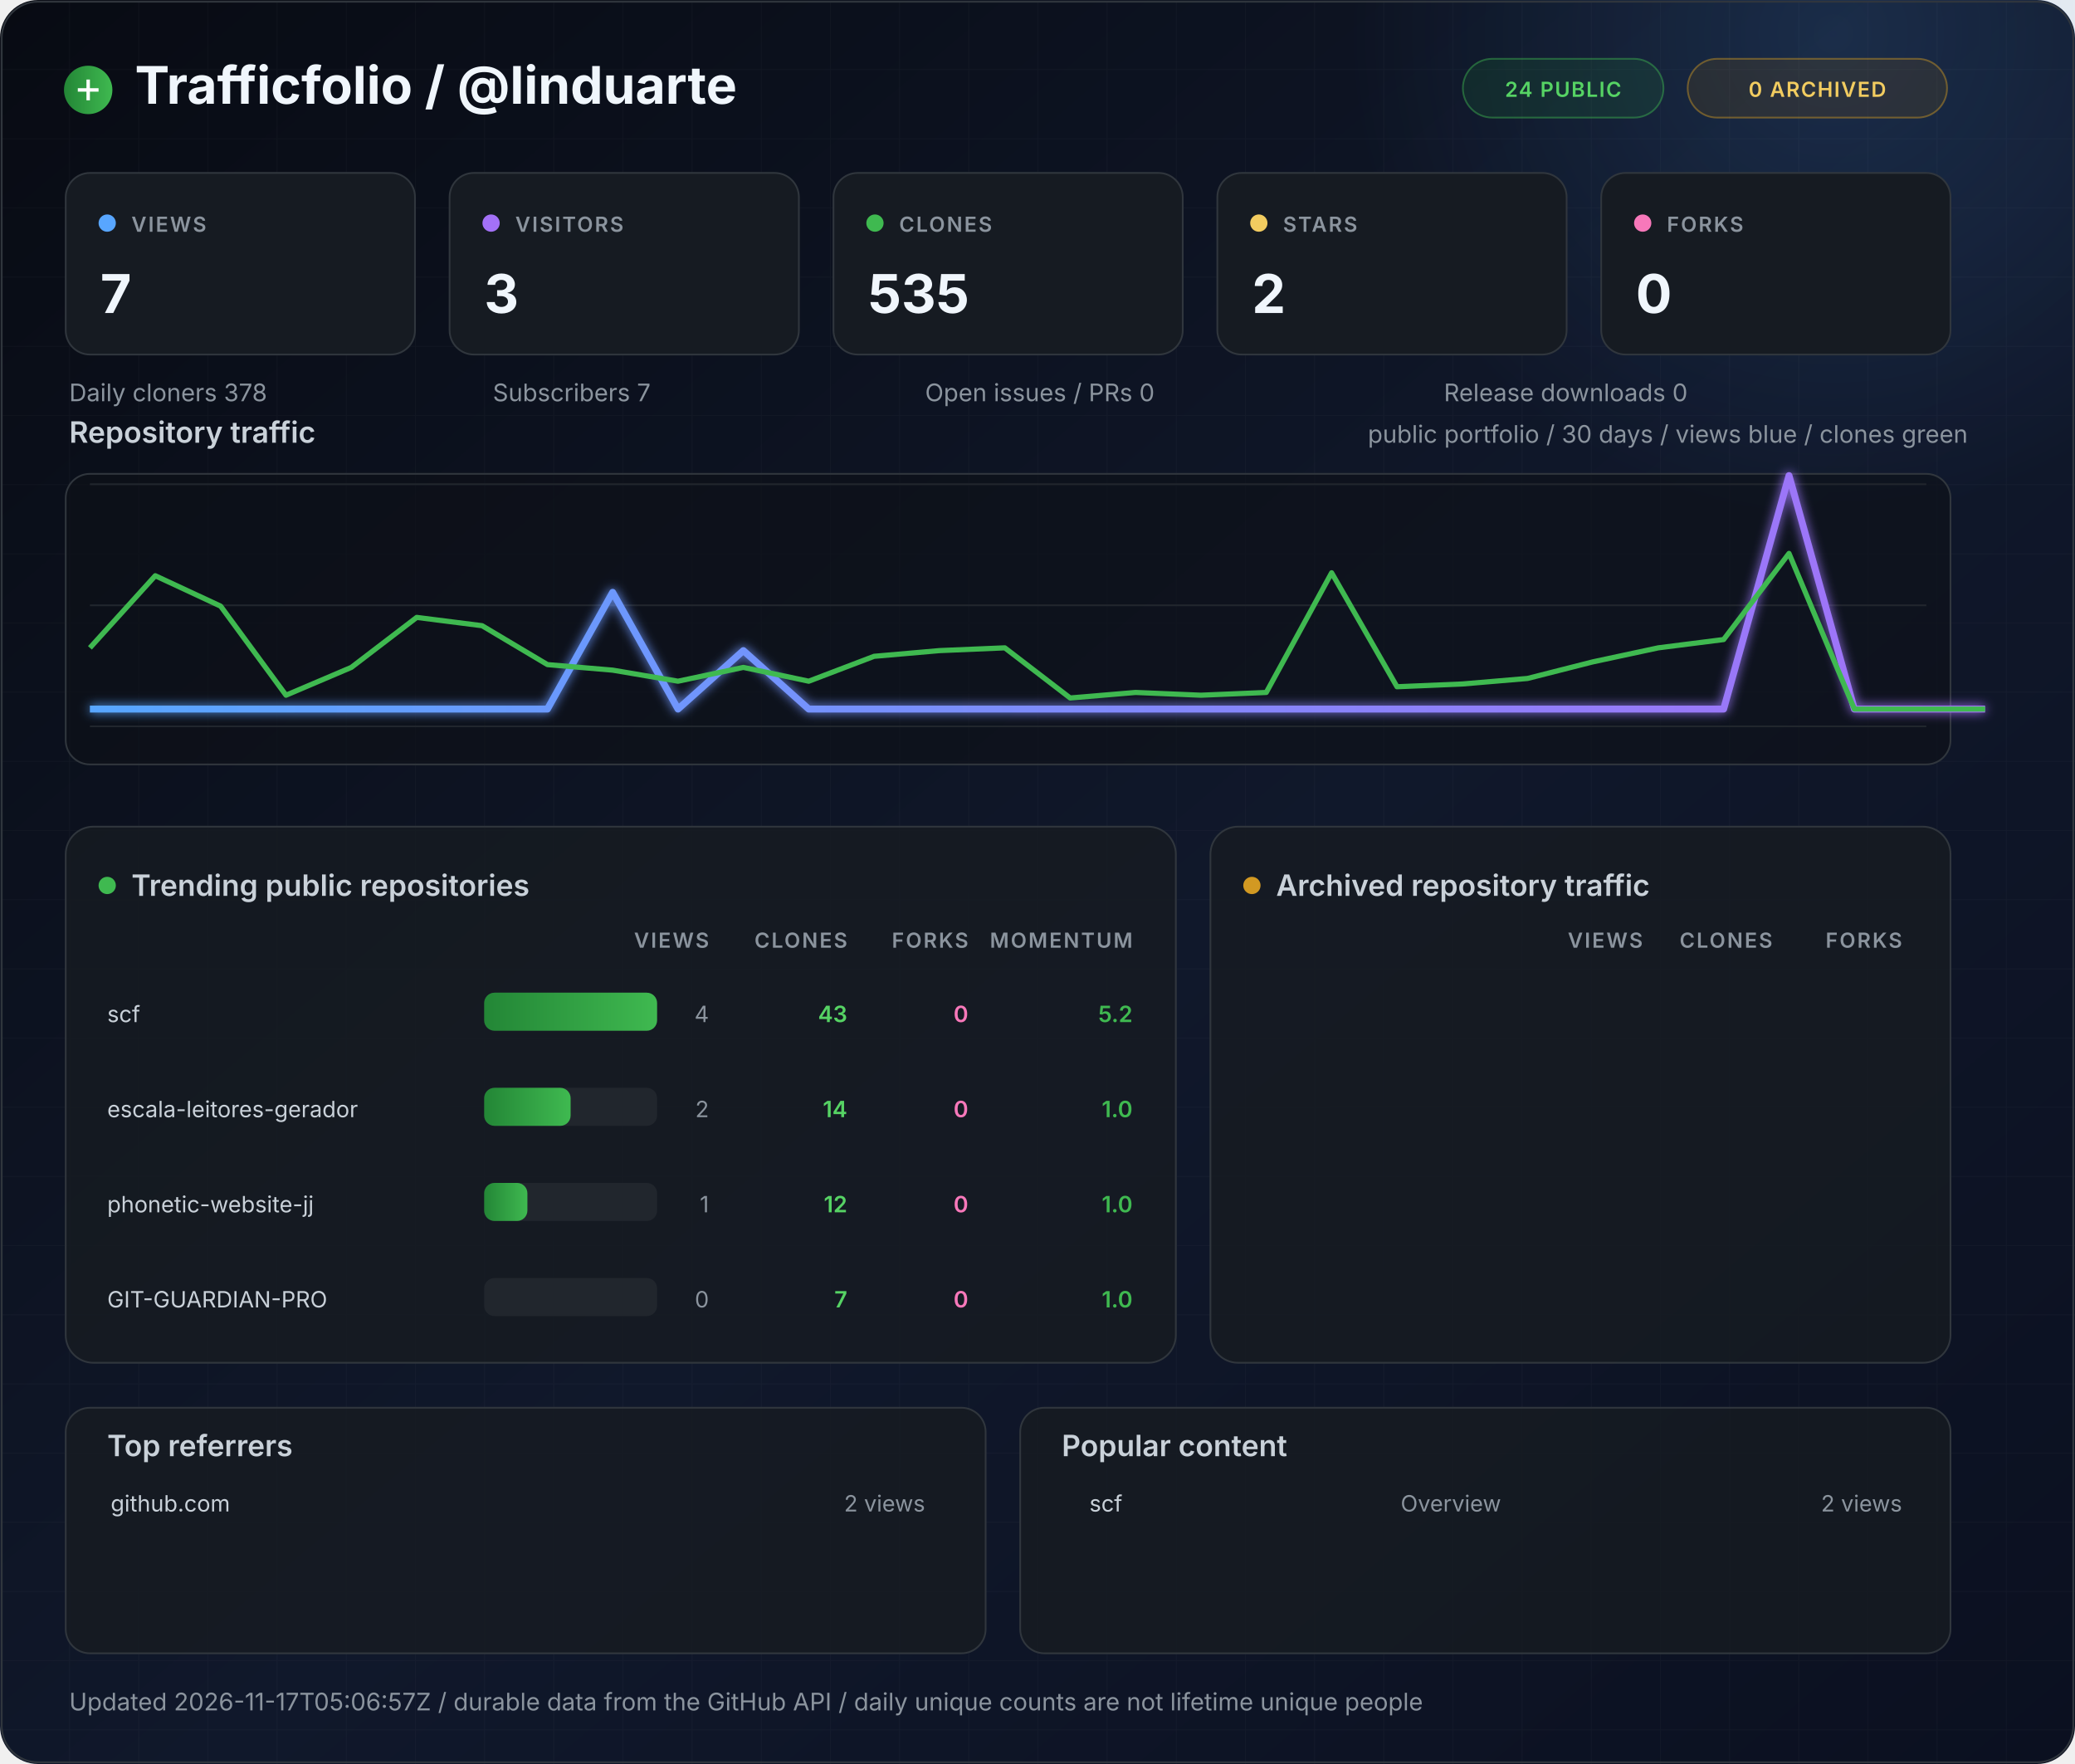
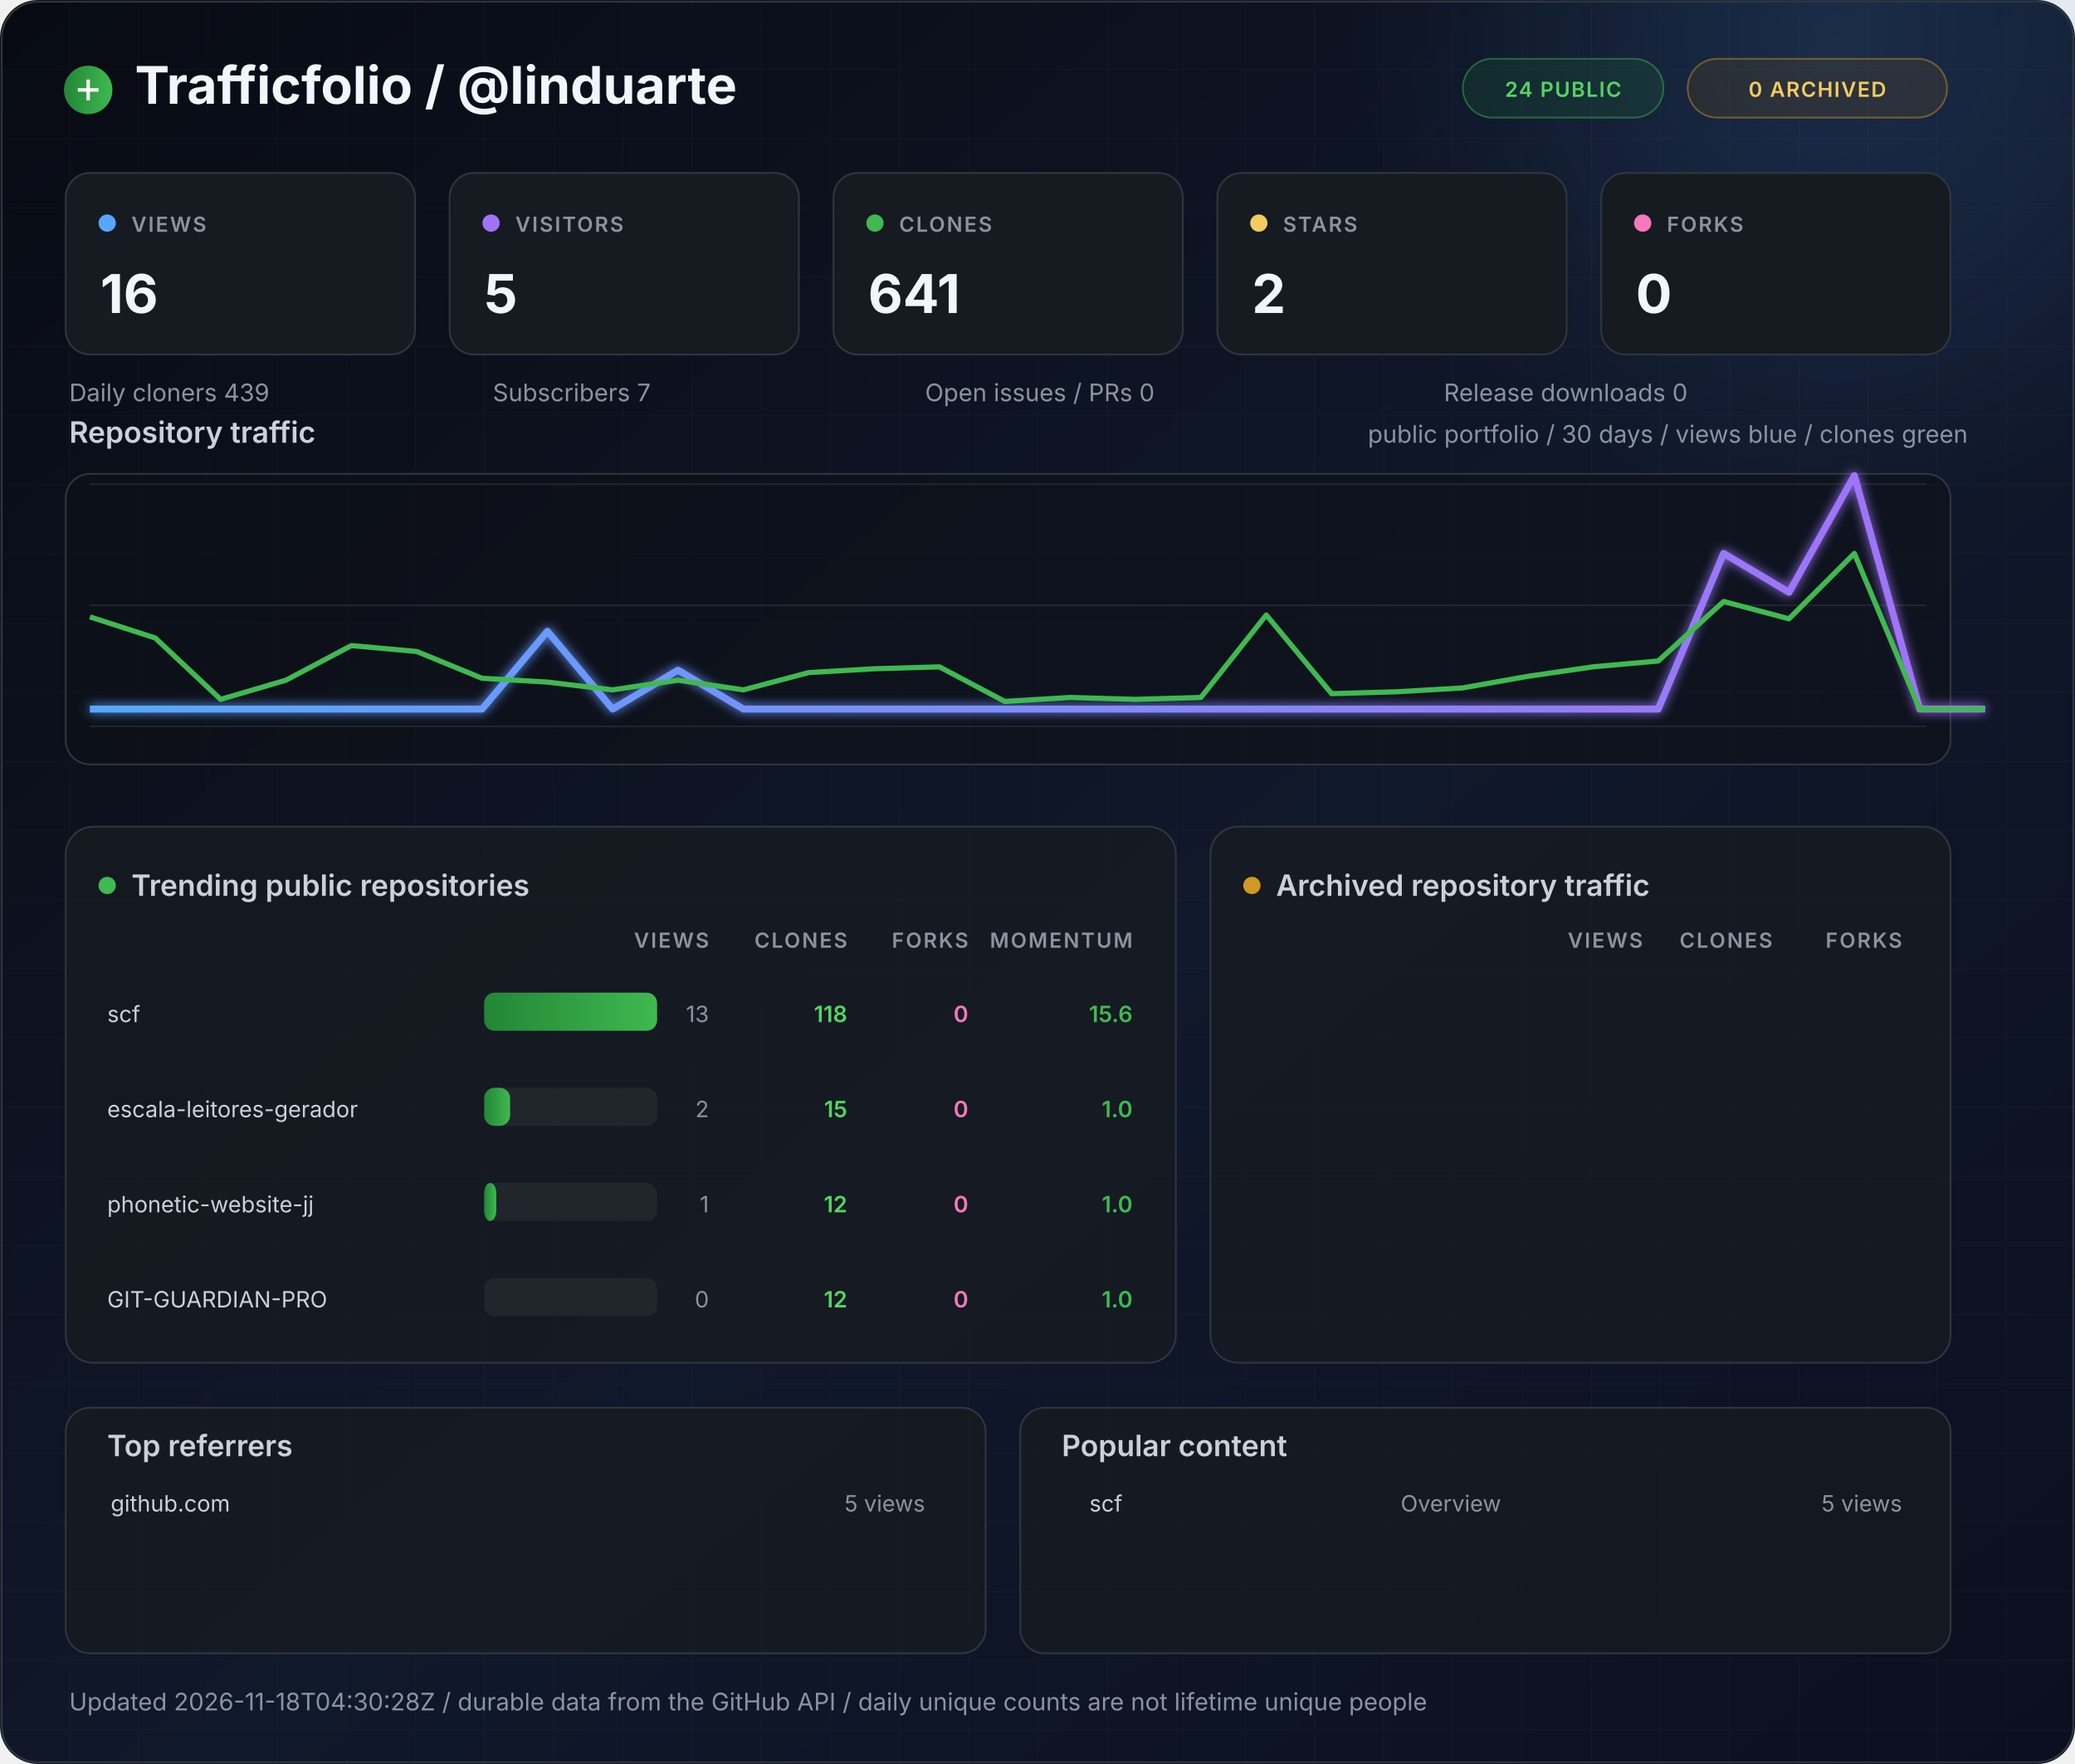
<svg xmlns="http://www.w3.org/2000/svg" width="1200" height="1020" viewBox="0 0 1200 1020" role="img" aria-label="Trafficfolio GitHub analytics dashboard for linduarte">
  <defs>
    <linearGradient id="bg" x1="0" y1="0" x2="1" y2="1">
      <stop stop-color="#080b13" />
      <stop offset=".55" stop-color="#10182b" />
      <stop offset="1" stop-color="#0b1020" />
    </linearGradient>
    <linearGradient id="line" x1="0" y1="0" x2="1" y2="0">
      <stop stop-color="#58a6ff" />
      <stop offset="1" stop-color="#a371f7" />
    </linearGradient>
    <linearGradient id="bar" x1="0" y1="0" x2="1" y2="0">
      <stop stop-color="#238636" />
      <stop offset="1" stop-color="#3fb950" />
    </linearGradient>
    <linearGradient id="archiveBar" x1="0" y1="0" x2="1" y2="0">
      <stop stop-color="#9e6a03" />
      <stop offset="1" stop-color="#f2cc60" />
    </linearGradient>
    <radialGradient id="ambient">
      <stop stop-color="#58a6ff" stop-opacity=".16" />
      <stop offset="1" stop-color="#58a6ff" stop-opacity="0" />
    </radialGradient>
    <pattern id="grid" width="40" height="40" patternUnits="userSpaceOnUse">
      <path d="M40 0H0V40" fill="none" stroke="#ffffff" stroke-opacity=".025" />
    </pattern>
    <filter id="glow">
      <feGaussianBlur stdDeviation="3" result="b" />
      <feMerge>
        <feMergeNode in="b" />
        <feMergeNode in="SourceGraphic" />
      </feMerge>
    </filter>
    <style>
    .title{font:750 30px -apple-system,BlinkMacSystemFont,"Segoe UI",sans-serif;fill:#f0f6fc}
    .subtitle{font:14px -apple-system,BlinkMacSystemFont,"Segoe UI",sans-serif;fill:#8b949e}
    .label{font:600 12px -apple-system,BlinkMacSystemFont,"Segoe UI",sans-serif;fill:#8b949e;letter-spacing:1px}
    .metric{font:700 31px -apple-system,BlinkMacSystemFont,"Segoe UI",sans-serif;fill:#f0f6fc}
    .section{font:600 17px -apple-system,BlinkMacSystemFont,"Segoe UI",sans-serif;fill:#c9d1d9}
    .repo,.value,.trend,.archive,.clone,.fork{font:13px -apple-system,BlinkMacSystemFont,"Segoe UI",sans-serif;fill:#c9d1d9}
    .value{fill:#8b949e} .trend{fill:#3fb950;font-weight:600} .archive{fill:#d29922}
    .clone{fill:#56d364;font-weight:600} .fork{fill:#f778ba;font-weight:600}
    .pill{font:600 12px -apple-system,BlinkMacSystemFont,"Segoe UI",sans-serif;letter-spacing:.7px}
  </style>
  </defs>
  <rect width="1200" height="1020" rx="22" fill="url(#bg)" />
  <rect width="1200" height="1020" rx="22" fill="url(#grid)" />
  <circle cx="1060" cy="20" r="280" fill="url(#ambient)" />
  <rect x="1" y="1" width="1198" height="1018" rx="21" fill="none" stroke="#30363d" />
  <circle cx="51" cy="52" r="14" fill="url(#bar)" />
  <path d="M45 52h12M51 46v12" stroke="#fff" stroke-width="2" />
  <text x="78" y="60" class="title">Trafficfolio / @linduarte</text>
  <rect x="846" y="34" width="116" height="34" rx="17" fill="#238636" fill-opacity=".16" stroke="#3fb950" stroke-opacity=".45" />
  <text x="904" y="56" text-anchor="middle" class="pill" fill="#56d364">24 PUBLIC</text>
  <rect x="976" y="34" width="150" height="34" rx="17" fill="#9e6a03" fill-opacity=".14" stroke="#d29922" stroke-opacity=".45" />
  <text x="1051" y="56" text-anchor="middle" class="pill" fill="#f2cc60">0 ARCHIVED</text>
  <rect x="38" y="100" width="202" height="105" rx="14" fill="#161b22" stroke="#30363d" />
  <circle cx="62" cy="129" r="5" fill="#58a6ff" />
  <text x="76" y="134" class="label">VIEWS</text>
-   <text x="58" y="181" class="metric">7</text>
+   <text x="58" y="181" class="metric">16</text>
  <rect x="260" y="100" width="202" height="105" rx="14" fill="#161b22" stroke="#30363d" />
  <circle cx="284" cy="129" r="5" fill="#a371f7" />
  <text x="298" y="134" class="label">VISITORS</text>
-   <text x="280" y="181" class="metric">3</text>
+   <text x="280" y="181" class="metric">5</text>
  <rect x="482" y="100" width="202" height="105" rx="14" fill="#161b22" stroke="#30363d" />
  <circle cx="506" cy="129" r="5" fill="#3fb950" />
  <text x="520" y="134" class="label">CLONES</text>
-   <text x="502" y="181" class="metric">535</text>
+   <text x="502" y="181" class="metric">641</text>
  <rect x="704" y="100" width="202" height="105" rx="14" fill="#161b22" stroke="#30363d" />
  <circle cx="728" cy="129" r="5" fill="#f2cc60" />
  <text x="742" y="134" class="label">STARS</text>
  <text x="724" y="181" class="metric">2</text>
  <rect x="926" y="100" width="202" height="105" rx="14" fill="#161b22" stroke="#30363d" />
  <circle cx="950" cy="129" r="5" fill="#f778ba" />
  <text x="964" y="134" class="label">FORKS</text>
  <text x="946" y="181" class="metric">0</text>
-   <text x="40" y="232" class="subtitle">Daily cloners 378</text>
+   <text x="40" y="232" class="subtitle">Daily cloners 439</text>
  <text x="285" y="232" class="subtitle">Subscribers 7</text>
  <text x="535" y="232" class="subtitle">Open issues / PRs 0</text>
  <text x="835" y="232" class="subtitle">Release downloads 0</text>
  <text x="40" y="256" class="section">Repository traffic</text>
  <text x="1138" y="256" text-anchor="end" class="subtitle">public portfolio / 30 days / views blue / clones green</text>
  <rect x="38" y="274" width="1090" height="168" rx="14" fill="#0d1117" fill-opacity=".62" stroke="#30363d" />
  <line x1="52" y1="420" x2="1114" y2="420" stroke="#21262d" />
  <line x1="52" y1="350" x2="1114" y2="350" stroke="#21262d" />
  <line x1="52" y1="280" x2="1114" y2="280" stroke="#21262d" />
-   <polyline points="52.0,410.0 89.8,410.0 127.6,410.0 165.4,410.0 203.2,410.0 241.0,410.0 278.8,410.0 316.6,410.0 354.3,342.5 392.1,410.0 429.9,376.2 467.7,410.0 505.5,410.0 543.3,410.0 581.1,410.0 618.9,410.0 656.7,410.0 694.5,410.0 732.3,410.0 770.1,410.0 807.9,410.0 845.7,410.0 883.4,410.0 921.2,410.0 959.0,410.0 996.8,410.0 1034.6,275.0 1072.4,410.0 1110.2,410.0 1148.0,410.0" fill="none" stroke="url(#line)" stroke-width="4" stroke-linejoin="round" filter="url(#glow)" />
-   <polyline points="52.0,374.6 89.8,332.9 127.6,350.5 165.4,402.0 203.2,385.9 241.0,357.0 278.8,361.8 316.6,384.3 354.3,387.5 392.1,393.9 429.9,385.9 467.7,393.9 505.5,379.5 543.3,376.2 581.1,374.6 618.9,403.6 656.7,400.4 694.5,402.0 732.3,400.4 770.1,331.2 807.9,397.1 845.7,395.5 883.4,392.3 921.2,382.7 959.0,374.6 996.8,369.8 1034.6,320.0 1072.4,410.0 1110.2,410.0 1148.0,410.0" fill="none" stroke="#3fb950" stroke-width="3" stroke-linejoin="round" />
+   <polyline points="52.0,410.0 89.8,410.0 127.6,410.0 165.4,410.0 203.2,410.0 241.0,410.0 278.8,410.0 316.6,365.0 354.3,410.0 392.1,387.5 429.9,410.0 467.7,410.0 505.5,410.0 543.3,410.0 581.1,410.0 618.9,410.0 656.7,410.0 694.5,410.0 732.3,410.0 770.1,410.0 807.9,410.0 845.7,410.0 883.4,410.0 921.2,410.0 959.0,410.0 996.8,320.0 1034.6,342.5 1072.4,275.0 1110.2,410.0 1148.0,410.0" fill="none" stroke="url(#line)" stroke-width="4" stroke-linejoin="round" filter="url(#glow)" />
+   <polyline points="52.0,356.7 89.8,368.9 127.6,404.4 165.4,393.3 203.2,373.3 241.0,376.7 278.8,392.2 316.6,394.4 354.3,398.9 392.1,393.3 429.9,398.9 467.7,388.9 505.5,386.7 543.3,385.6 581.1,405.6 618.9,403.3 656.7,404.4 694.5,403.3 732.3,355.6 770.1,401.1 807.9,400.0 845.7,397.8 883.4,391.1 921.2,385.6 959.0,382.2 996.8,347.8 1034.6,357.8 1072.4,320.0 1110.2,410.0 1148.0,410.0" fill="none" stroke="#3fb950" stroke-width="3" stroke-linejoin="round" />
  <rect x="38" y="478" width="642" height="310" rx="16" fill="#161b22" fill-opacity=".82" stroke="#30363d" />
  <circle cx="62" cy="512" r="5" fill="#3fb950" />
  <text x="76" y="518" class="section">Trending public repositories</text>
  <text x="410" y="548" text-anchor="end" class="label">VIEWS</text>
  <text x="490" y="548" text-anchor="end" class="label">CLONES</text>
  <text x="560" y="548" text-anchor="end" class="label">FORKS</text>
  <text x="655" y="548" text-anchor="end" class="label">MOMENTUM</text>
  <text x="62" y="591" class="repo">scf</text>
  <rect x="280" y="574" width="100" height="22" rx="6" fill="#21262d" />
  <rect x="280" y="574" width="100" height="22" rx="6" fill="url(#bar)" />
-   <text x="410" y="591" text-anchor="end" class="value">4</text>
-   <text x="490" y="591" text-anchor="end" class="clone">43</text>
+   <text x="410" y="591" text-anchor="end" class="value">13</text>
+   <text x="490" y="591" text-anchor="end" class="clone">118</text>
  <text x="560" y="591" text-anchor="end" class="fork">0</text>
-   <text x="655" y="591" text-anchor="end" class="trend">5.2</text>
+   <text x="655" y="591" text-anchor="end" class="trend">15.6</text>
  <text x="62" y="646" class="repo">escala-leitores-gerador</text>
  <rect x="280" y="629" width="100" height="22" rx="6" fill="#21262d" />
-   <rect x="280" y="629" width="50" height="22" rx="6" fill="url(#bar)" />
+   <rect x="280" y="629" width="15" height="22" rx="6" fill="url(#bar)" />
  <text x="410" y="646" text-anchor="end" class="value">2</text>
-   <text x="490" y="646" text-anchor="end" class="clone">14</text>
+   <text x="490" y="646" text-anchor="end" class="clone">15</text>
  <text x="560" y="646" text-anchor="end" class="fork">0</text>
  <text x="655" y="646" text-anchor="end" class="trend">1.0</text>
  <text x="62" y="701" class="repo">phonetic-website-jj</text>
  <rect x="280" y="684" width="100" height="22" rx="6" fill="#21262d" />
-   <rect x="280" y="684" width="25" height="22" rx="6" fill="url(#bar)" />
+   <rect x="280" y="684" width="7" height="22" rx="6" fill="url(#bar)" />
  <text x="410" y="701" text-anchor="end" class="value">1</text>
  <text x="490" y="701" text-anchor="end" class="clone">12</text>
  <text x="560" y="701" text-anchor="end" class="fork">0</text>
  <text x="655" y="701" text-anchor="end" class="trend">1.0</text>
  <text x="62" y="756" class="repo">GIT-GUARDIAN-PRO</text>
  <rect x="280" y="739" width="100" height="22" rx="6" fill="#21262d" />
  <rect x="280" y="739" width="0" height="22" rx="6" fill="url(#bar)" />
  <text x="410" y="756" text-anchor="end" class="value">0</text>
-   <text x="490" y="756" text-anchor="end" class="clone">7</text>
+   <text x="490" y="756" text-anchor="end" class="clone">12</text>
  <text x="560" y="756" text-anchor="end" class="fork">0</text>
  <text x="655" y="756" text-anchor="end" class="trend">1.0</text>
  <rect x="700" y="478" width="428" height="310" rx="16" fill="#161b22" fill-opacity=".82" stroke="#30363d" />
  <circle cx="724" cy="512" r="5" fill="#d29922" />
  <text x="738" y="518" class="section">Archived repository traffic</text>
  <text x="950" y="548" text-anchor="end" class="label">VIEWS</text>
  <text x="1025" y="548" text-anchor="end" class="label">CLONES</text>
  <text x="1100" y="548" text-anchor="end" class="label">FORKS</text>
  <rect x="38" y="814" width="532" height="142" rx="14" fill="#161b22" fill-opacity=".82" stroke="#30363d" />
  <text x="62" y="842" class="section">Top referrers</text>
  <text x="64" y="874" class="repo">github.com</text>
-   <text x="535" y="874" text-anchor="end" class="value">2 views</text>
+   <text x="535" y="874" text-anchor="end" class="value">5 views</text>
  <rect x="590" y="814" width="538" height="142" rx="14" fill="#161b22" fill-opacity=".82" stroke="#30363d" />
  <text x="614" y="842" class="section">Popular content</text>
  <text x="630" y="874" class="repo">scf</text>
  <text x="810" y="874" class="value">Overview</text>
-   <text x="1100" y="874" text-anchor="end" class="value">2 views</text>
-   <text x="40" y="989" class="subtitle">Updated 2026-11-17T05:06:57Z / durable data from the GitHub API / daily unique counts are not lifetime unique people</text>
+   <text x="1100" y="874" text-anchor="end" class="value">5 views</text>
+   <text x="40" y="989" class="subtitle">Updated 2026-11-18T04:30:28Z / durable data from the GitHub API / daily unique counts are not lifetime unique people</text>
</svg>
